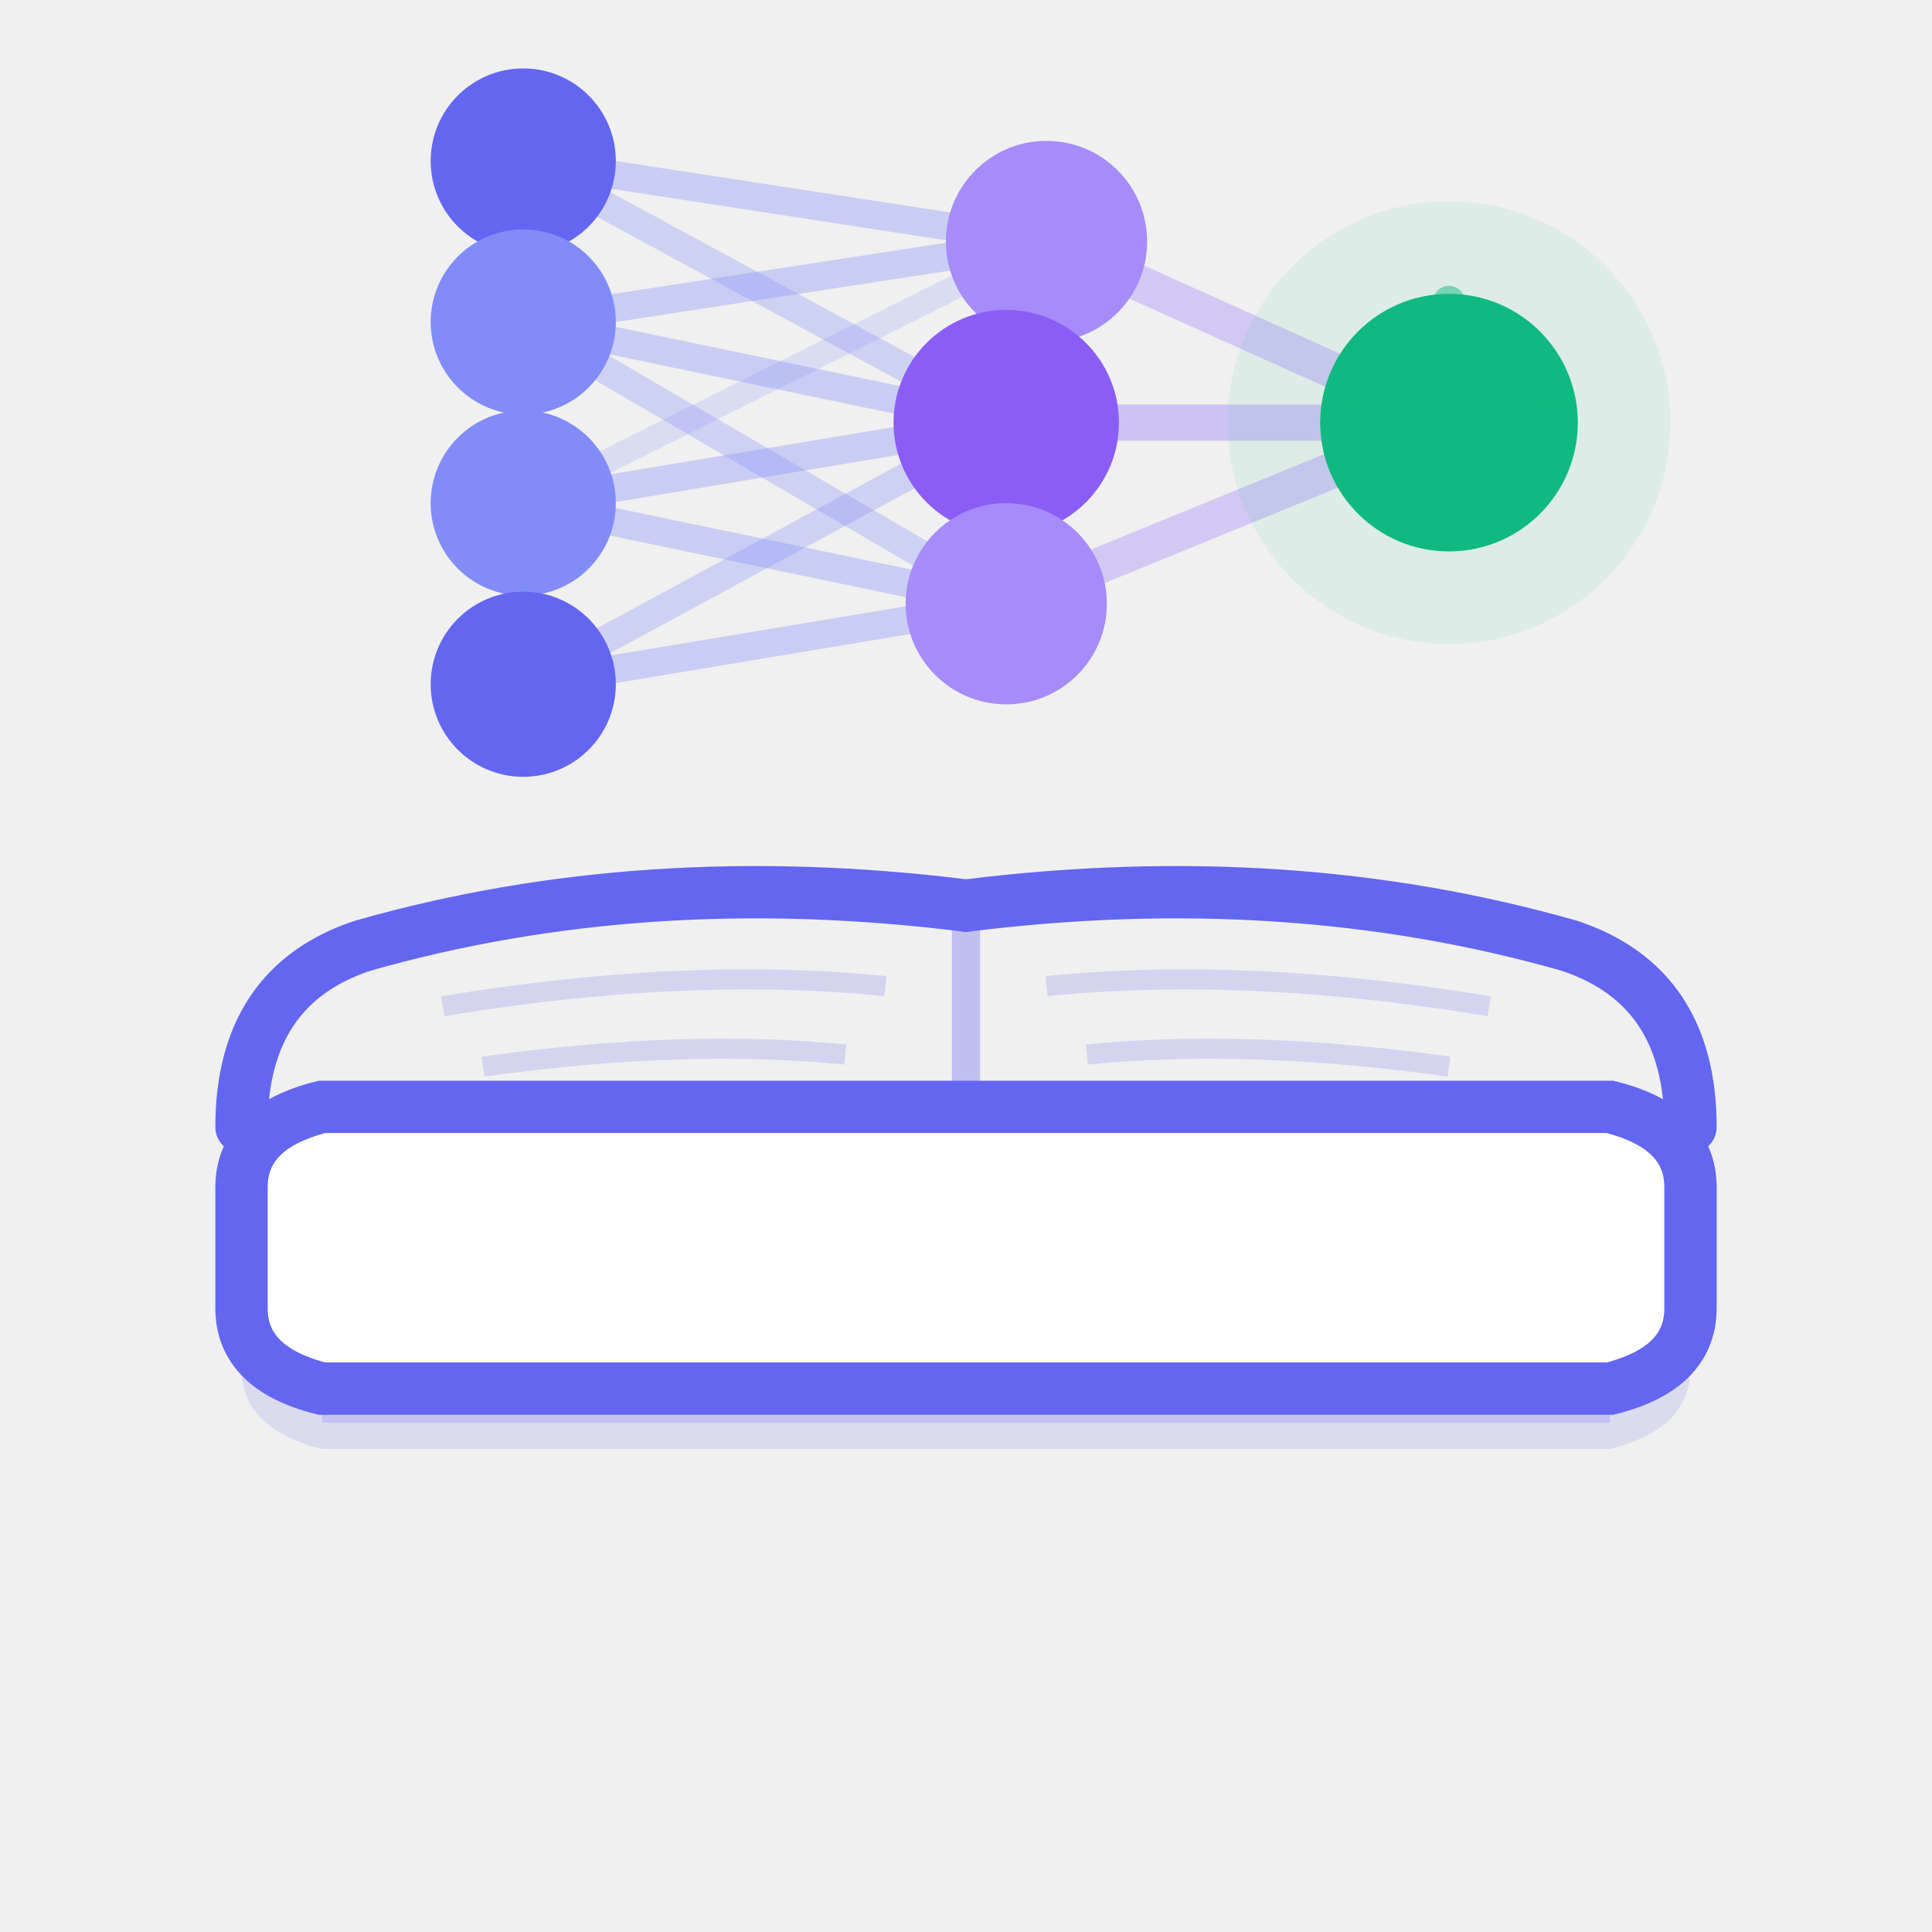
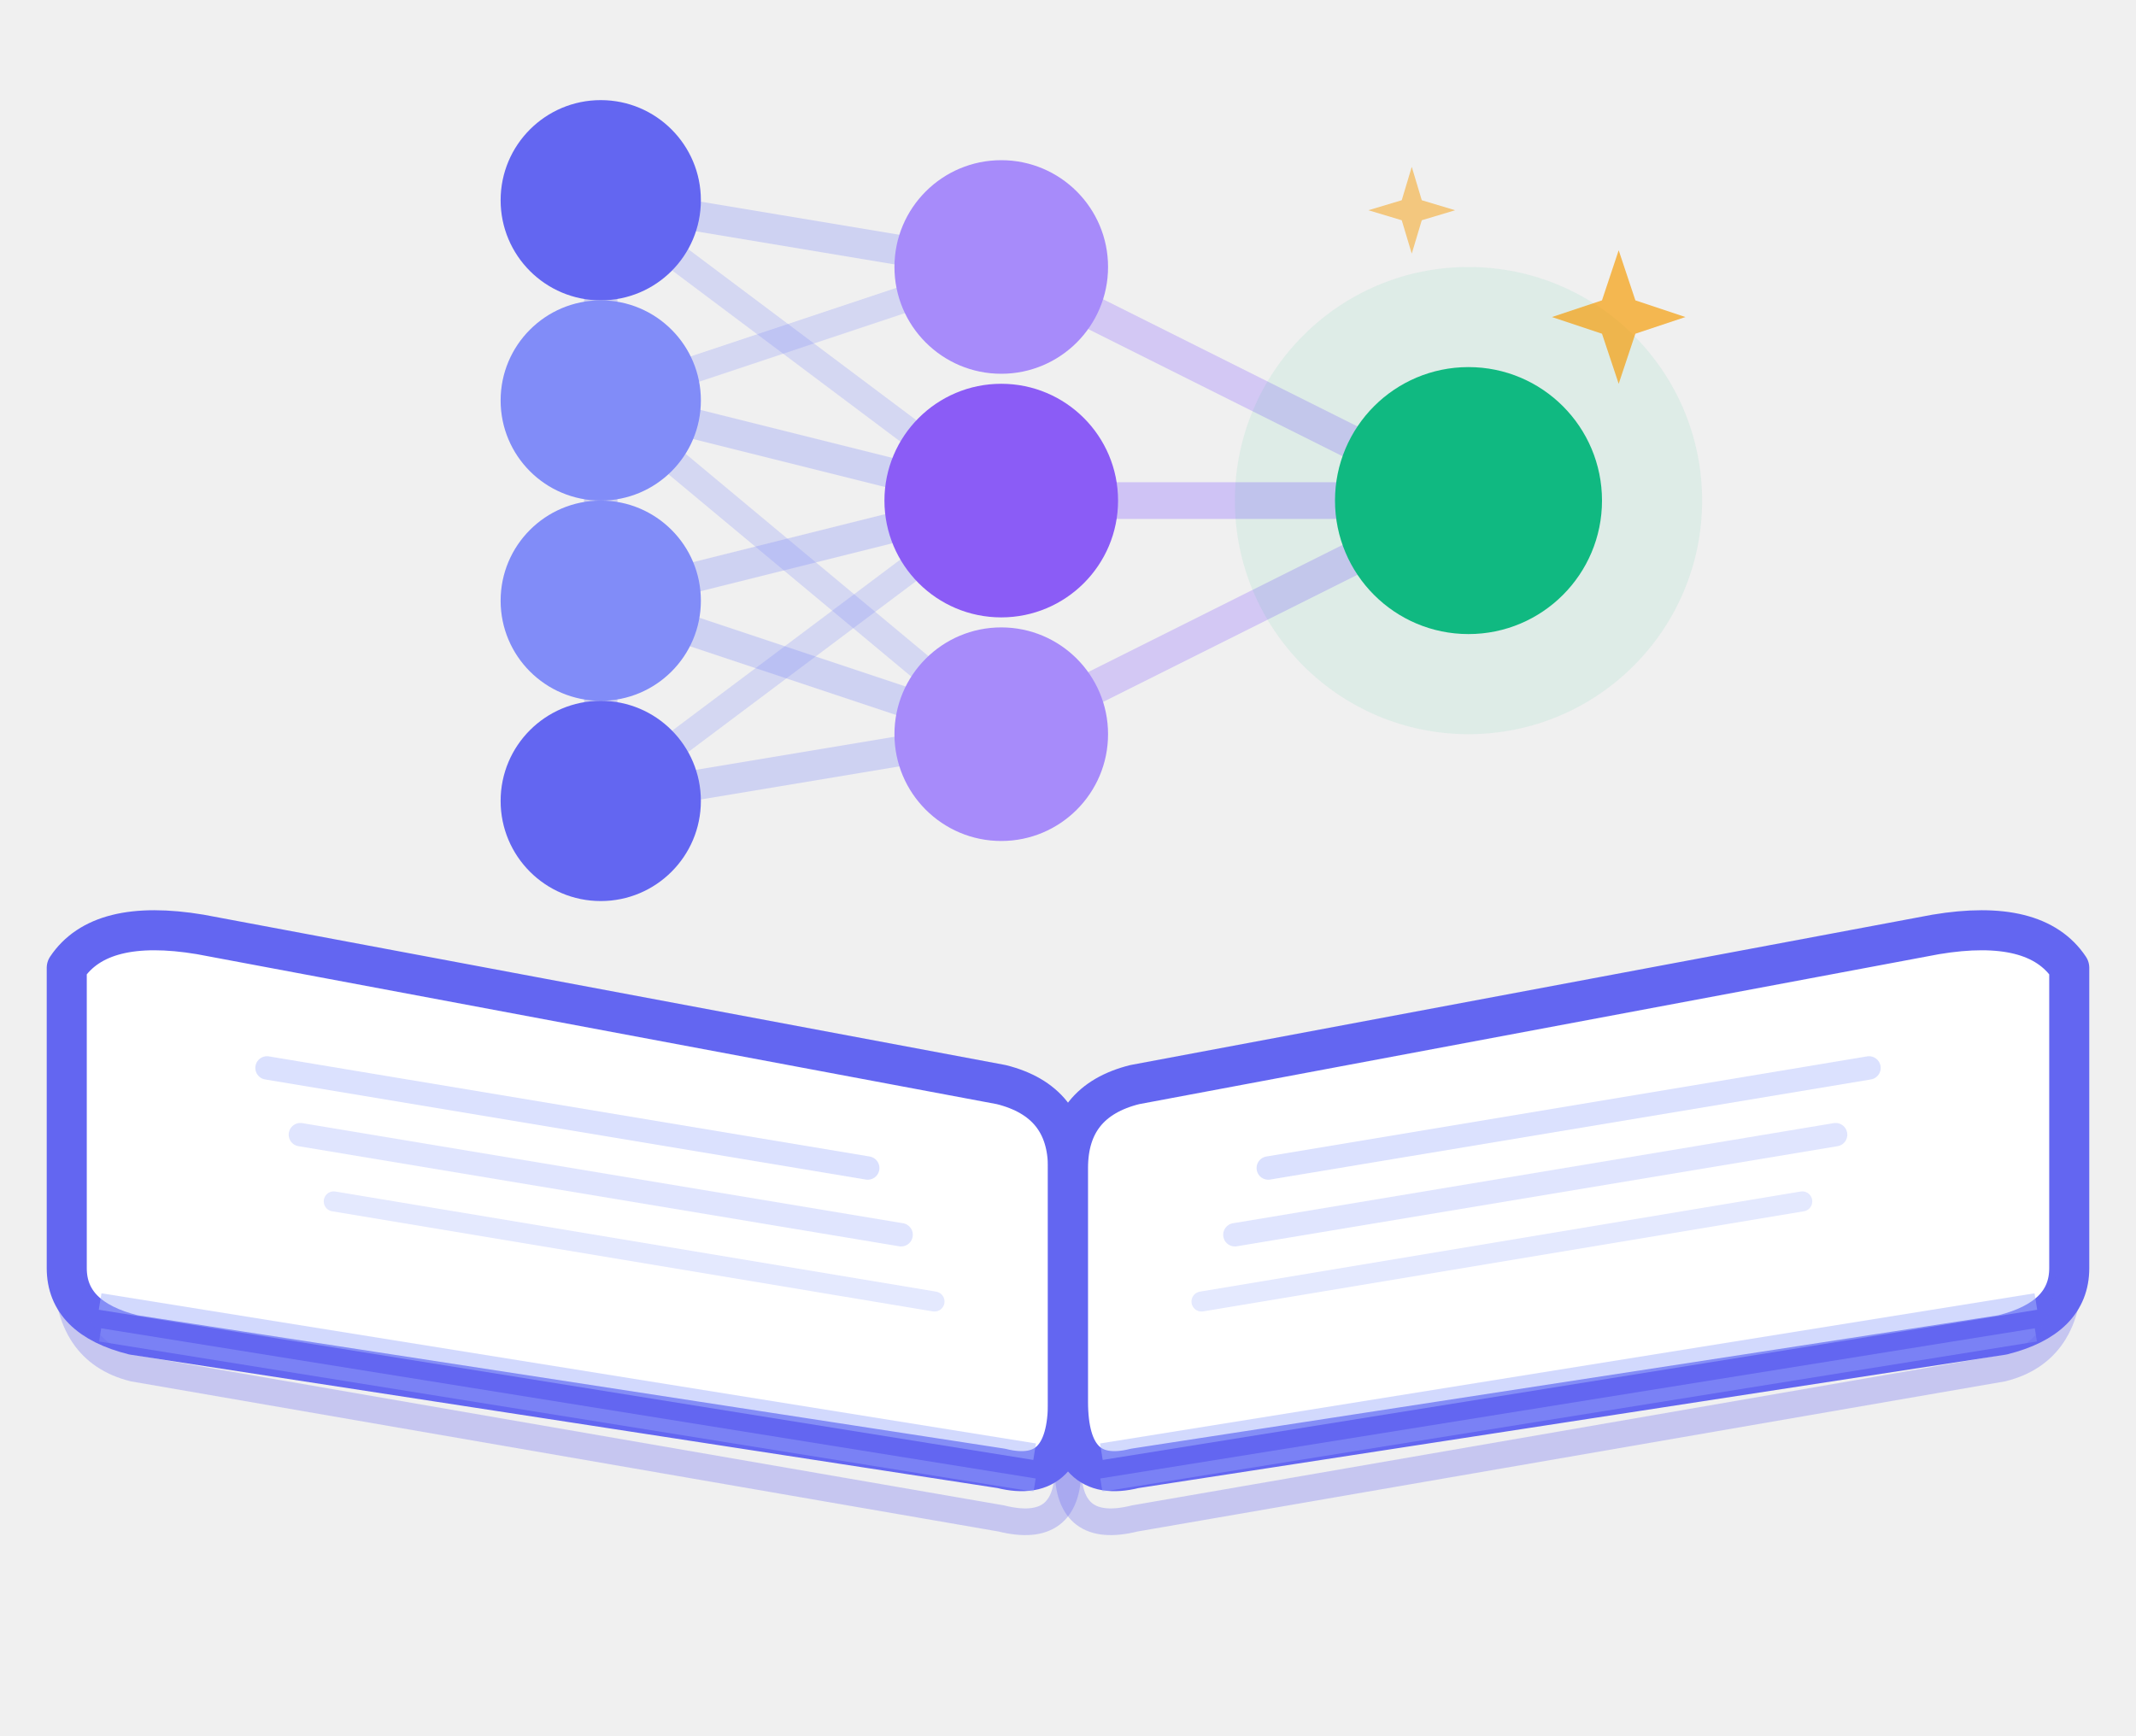
- <svg xmlns="http://www.w3.org/2000/svg" viewBox="0 0 48 48" fill="none">
+ <svg xmlns="http://www.w3.org/2000/svg" viewBox="0 0 64 52" fill="none">
  <defs>
    <linearGradient id="g1" x1="0%" y1="0%" x2="100%" y2="100%">
      <stop offset="0%" stop-color="#3B82F6" />
      <stop offset="100%" stop-color="#8B5CF6" />
    </linearGradient>
  </defs>
-   <path d="M6 34 L6 31 Q6 29.5 8 29 L40 29 Q42 29.5 42 31 L42 34 Q42 35.5 40 36 L8 36 Q6 35.5 6 34 Z" fill="#6366F1" opacity="0.15" />
-   <path d="M6 32.5 L6 29.5 Q6 28 8 27.5 L40 27.5 Q42 28 42 29.5 L42 32.5 Q42 34 40 34.5 L8 34.5 Q6 34 6 32.5 Z" fill="white" stroke="#6366F1" stroke-width="1.3" />
-   <line x1="8" y1="34.5" x2="40" y2="34.5" stroke="#6366F1" stroke-width="0.4" opacity="0.3" />
-   <line x1="8" y1="35.2" x2="40" y2="35.2" stroke="#6366F1" stroke-width="0.3" opacity="0.2" />
-   <path d="M6 28 Q6 24.5 9 23.5 Q16 21.5 24 22.5" stroke="#6366F1" stroke-width="1.3" fill="none" stroke-linecap="round" />
-   <path d="M42 28 Q42 24.5 39 23.5 Q32 21.5 24 22.5" stroke="#6366F1" stroke-width="1.3" fill="none" stroke-linecap="round" />
-   <line x1="24" y1="22.5" x2="24" y2="28" stroke="#6366F1" stroke-width="0.7" opacity="0.35" />
-   <path d="M11 25 Q17 24 22 24.5" stroke="#6366F1" stroke-width="0.5" opacity="0.2" />
-   <path d="M12 26.5 Q17 25.8 21 26.2" stroke="#6366F1" stroke-width="0.5" opacity="0.2" />
-   <path d="M26 24.5 Q31 24 37 25" stroke="#6366F1" stroke-width="0.5" opacity="0.2" />
-   <path d="M27 26.2 Q31 25.8 36 26.5" stroke="#6366F1" stroke-width="0.5" opacity="0.2" />
-   <line x1="13" y1="4" x2="26" y2="6" stroke="#818CF8" stroke-width="0.7" opacity="0.35" />
-   <line x1="13" y1="4" x2="25" y2="10.5" stroke="#818CF8" stroke-width="0.7" opacity="0.3" />
-   <line x1="13" y1="8" x2="26" y2="6" stroke="#818CF8" stroke-width="0.7" opacity="0.35" />
-   <line x1="13" y1="8" x2="25" y2="10.5" stroke="#818CF8" stroke-width="0.7" opacity="0.35" />
-   <line x1="13" y1="8" x2="25" y2="15" stroke="#818CF8" stroke-width="0.7" opacity="0.3" />
-   <line x1="13" y1="12.5" x2="25" y2="10.5" stroke="#818CF8" stroke-width="0.7" opacity="0.35" />
-   <line x1="13" y1="12.5" x2="25" y2="15" stroke="#818CF8" stroke-width="0.7" opacity="0.35" />
-   <line x1="13" y1="12.5" x2="26" y2="6" stroke="#818CF8" stroke-width="0.6" opacity="0.2" />
-   <line x1="13" y1="17" x2="25" y2="15" stroke="#818CF8" stroke-width="0.7" opacity="0.35" />
-   <line x1="13" y1="17" x2="25" y2="10.5" stroke="#818CF8" stroke-width="0.7" opacity="0.3" />
-   <line x1="26" y1="6" x2="36" y2="10.5" stroke="#A78BFA" stroke-width="0.9" opacity="0.4" />
-   <line x1="25" y1="10.5" x2="36" y2="10.5" stroke="#A78BFA" stroke-width="0.9" opacity="0.45" />
-   <line x1="25" y1="15" x2="36" y2="10.5" stroke="#A78BFA" stroke-width="0.9" opacity="0.4" />
-   <line x1="13" y1="4" x2="13" y2="17" stroke="#6366F1" stroke-width="0.9" opacity="0.3" />
-   <circle cx="13" cy="4" r="2.3" fill="#6366F1" />
-   <circle cx="13" cy="8" r="2.3" fill="#818CF8" />
-   <circle cx="13" cy="12.5" r="2.3" fill="#818CF8" />
-   <circle cx="13" cy="17" r="2.3" fill="#6366F1" />
-   <circle cx="26" cy="6" r="2.5" fill="#A78BFA" />
-   <circle cx="25" cy="10.5" r="2.8" fill="#8B5CF6" />
-   <circle cx="25" cy="15" r="2.5" fill="#A78BFA" />
-   <circle cx="36" cy="10.5" r="3.2" fill="#10B981" />
-   <circle cx="36" cy="10.5" r="5.5" fill="#10B981" opacity="0.08" />
-   <line x1="36" y1="7.5" x2="36" y2="8.5" stroke="#10B981" stroke-width="0.8" opacity="0.5" stroke-linecap="round" />
-   <line x1="33.2" y1="10.5" x2="34" y2="10.5" stroke="#10B981" stroke-width="0.8" opacity="0.5" stroke-linecap="round" />
-   <line x1="38" y1="10.5" x2="38.8" y2="10.5" stroke="#10B981" stroke-width="0.8" opacity="0.5" stroke-linecap="round" />
+   <path d="M32 42 L32 35 Q32 33 30 32.5 L6 28 Q3 27.5 2 29 L2 38 Q2 39.5 4 40 L30 44 Q32 44.5 32 42 Z" fill="white" stroke="#6366F1" stroke-width="1.2" stroke-linejoin="round" />
+   <path d="M32 42 L32 35 Q32 33 34 32.5 L58 28 Q61 27.5 62 29 L62 38 Q62 39.5 60 40 L34 44 Q32 44.5 32 42 Z" fill="white" stroke="#6366F1" stroke-width="1.2" stroke-linejoin="round" />
+   <path d="M3 39 L31 43.5" stroke="#A5B4FC" stroke-width="0.5" opacity="0.5" />
+   <path d="M3 40 L31 44.5" stroke="#A5B4FC" stroke-width="0.4" opacity="0.35" />
+   <path d="M61 39 L33 43.5" stroke="#A5B4FC" stroke-width="0.5" opacity="0.5" />
+   <path d="M61 40 L33 44.5" stroke="#A5B4FC" stroke-width="0.4" opacity="0.35" />
+   <path d="M2 38 Q2 40.5 4 41 L30 45.5 Q32 46 32 44" stroke="#6366F1" stroke-width="0.8" fill="none" opacity="0.3" />
+   <path d="M62 38 Q62 40.5 60 41 L34 45.5 Q32 46 32 44" stroke="#6366F1" stroke-width="0.8" fill="none" opacity="0.3" />
+   <line x1="8" y1="32" x2="26" y2="35" stroke="#A5B4FC" stroke-width="0.7" opacity="0.4" stroke-linecap="round" />
+   <line x1="9" y1="34" x2="27" y2="37" stroke="#A5B4FC" stroke-width="0.7" opacity="0.35" stroke-linecap="round" />
+   <line x1="10" y1="36" x2="28" y2="39" stroke="#A5B4FC" stroke-width="0.6" opacity="0.3" stroke-linecap="round" />
+   <line x1="56" y1="32" x2="38" y2="35" stroke="#A5B4FC" stroke-width="0.7" opacity="0.4" stroke-linecap="round" />
+   <line x1="55" y1="34" x2="37" y2="37" stroke="#A5B4FC" stroke-width="0.7" opacity="0.35" stroke-linecap="round" />
+   <line x1="54" y1="36" x2="36" y2="39" stroke="#A5B4FC" stroke-width="0.6" opacity="0.3" stroke-linecap="round" />
+   <path d="M32 35 L32 44" stroke="#6366F1" stroke-width="0.6" opacity="0.3" />
+   <line x1="18" y1="6" x2="30" y2="8" stroke="#818CF8" stroke-width="0.9" opacity="0.3" />
+   <line x1="18" y1="6" x2="30" y2="15" stroke="#818CF8" stroke-width="0.8" opacity="0.25" />
+   <line x1="18" y1="12" x2="30" y2="8" stroke="#818CF8" stroke-width="0.8" opacity="0.25" />
+   <line x1="18" y1="12" x2="30" y2="15" stroke="#818CF8" stroke-width="0.9" opacity="0.3" />
+   <line x1="18" y1="12" x2="30" y2="22" stroke="#818CF8" stroke-width="0.8" opacity="0.25" />
+   <line x1="18" y1="18" x2="30" y2="15" stroke="#818CF8" stroke-width="0.9" opacity="0.3" />
+   <line x1="18" y1="18" x2="30" y2="22" stroke="#818CF8" stroke-width="0.9" opacity="0.3" />
+   <line x1="18" y1="24" x2="30" y2="22" stroke="#818CF8" stroke-width="0.9" opacity="0.3" />
+   <line x1="18" y1="24" x2="30" y2="15" stroke="#818CF8" stroke-width="0.8" opacity="0.25" />
+   <line x1="30" y1="8" x2="44" y2="15" stroke="#A78BFA" stroke-width="1" opacity="0.4" />
+   <line x1="30" y1="15" x2="44" y2="15" stroke="#A78BFA" stroke-width="1.1" opacity="0.45" />
+   <line x1="30" y1="22" x2="44" y2="15" stroke="#A78BFA" stroke-width="1" opacity="0.4" />
+   <line x1="18" y1="6" x2="18" y2="24" stroke="#6366F1" stroke-width="1" opacity="0.25" />
+   <circle cx="18" cy="6" r="3" fill="#6366F1" />
+   <circle cx="18" cy="12" r="3" fill="#818CF8" />
+   <circle cx="18" cy="18" r="3" fill="#818CF8" />
+   <circle cx="18" cy="24" r="3" fill="#6366F1" />
+   <circle cx="30" cy="8" r="3.2" fill="#A78BFA" />
+   <circle cx="30" cy="15" r="3.5" fill="#8B5CF6" />
+   <circle cx="30" cy="22" r="3.2" fill="#A78BFA" />
+   <circle cx="44" cy="15" r="4" fill="#10B981" />
+   <circle cx="44" cy="15" r="7" fill="#10B981" opacity="0.08" />
+   <path d="M48 9 L48.5 7.5 L49 9 L50.5 9.5 L49 10 L48.5 11.5 L48 10 L46.5 9.5 Z" fill="#F59E0B" opacity="0.7" />
+   <path d="M42 6 L42.3 5 L42.6 6 L43.6 6.3 L42.6 6.6 L42.3 7.6 L42 6.6 L41 6.3 Z" fill="#F59E0B" opacity="0.5" />
</svg>
